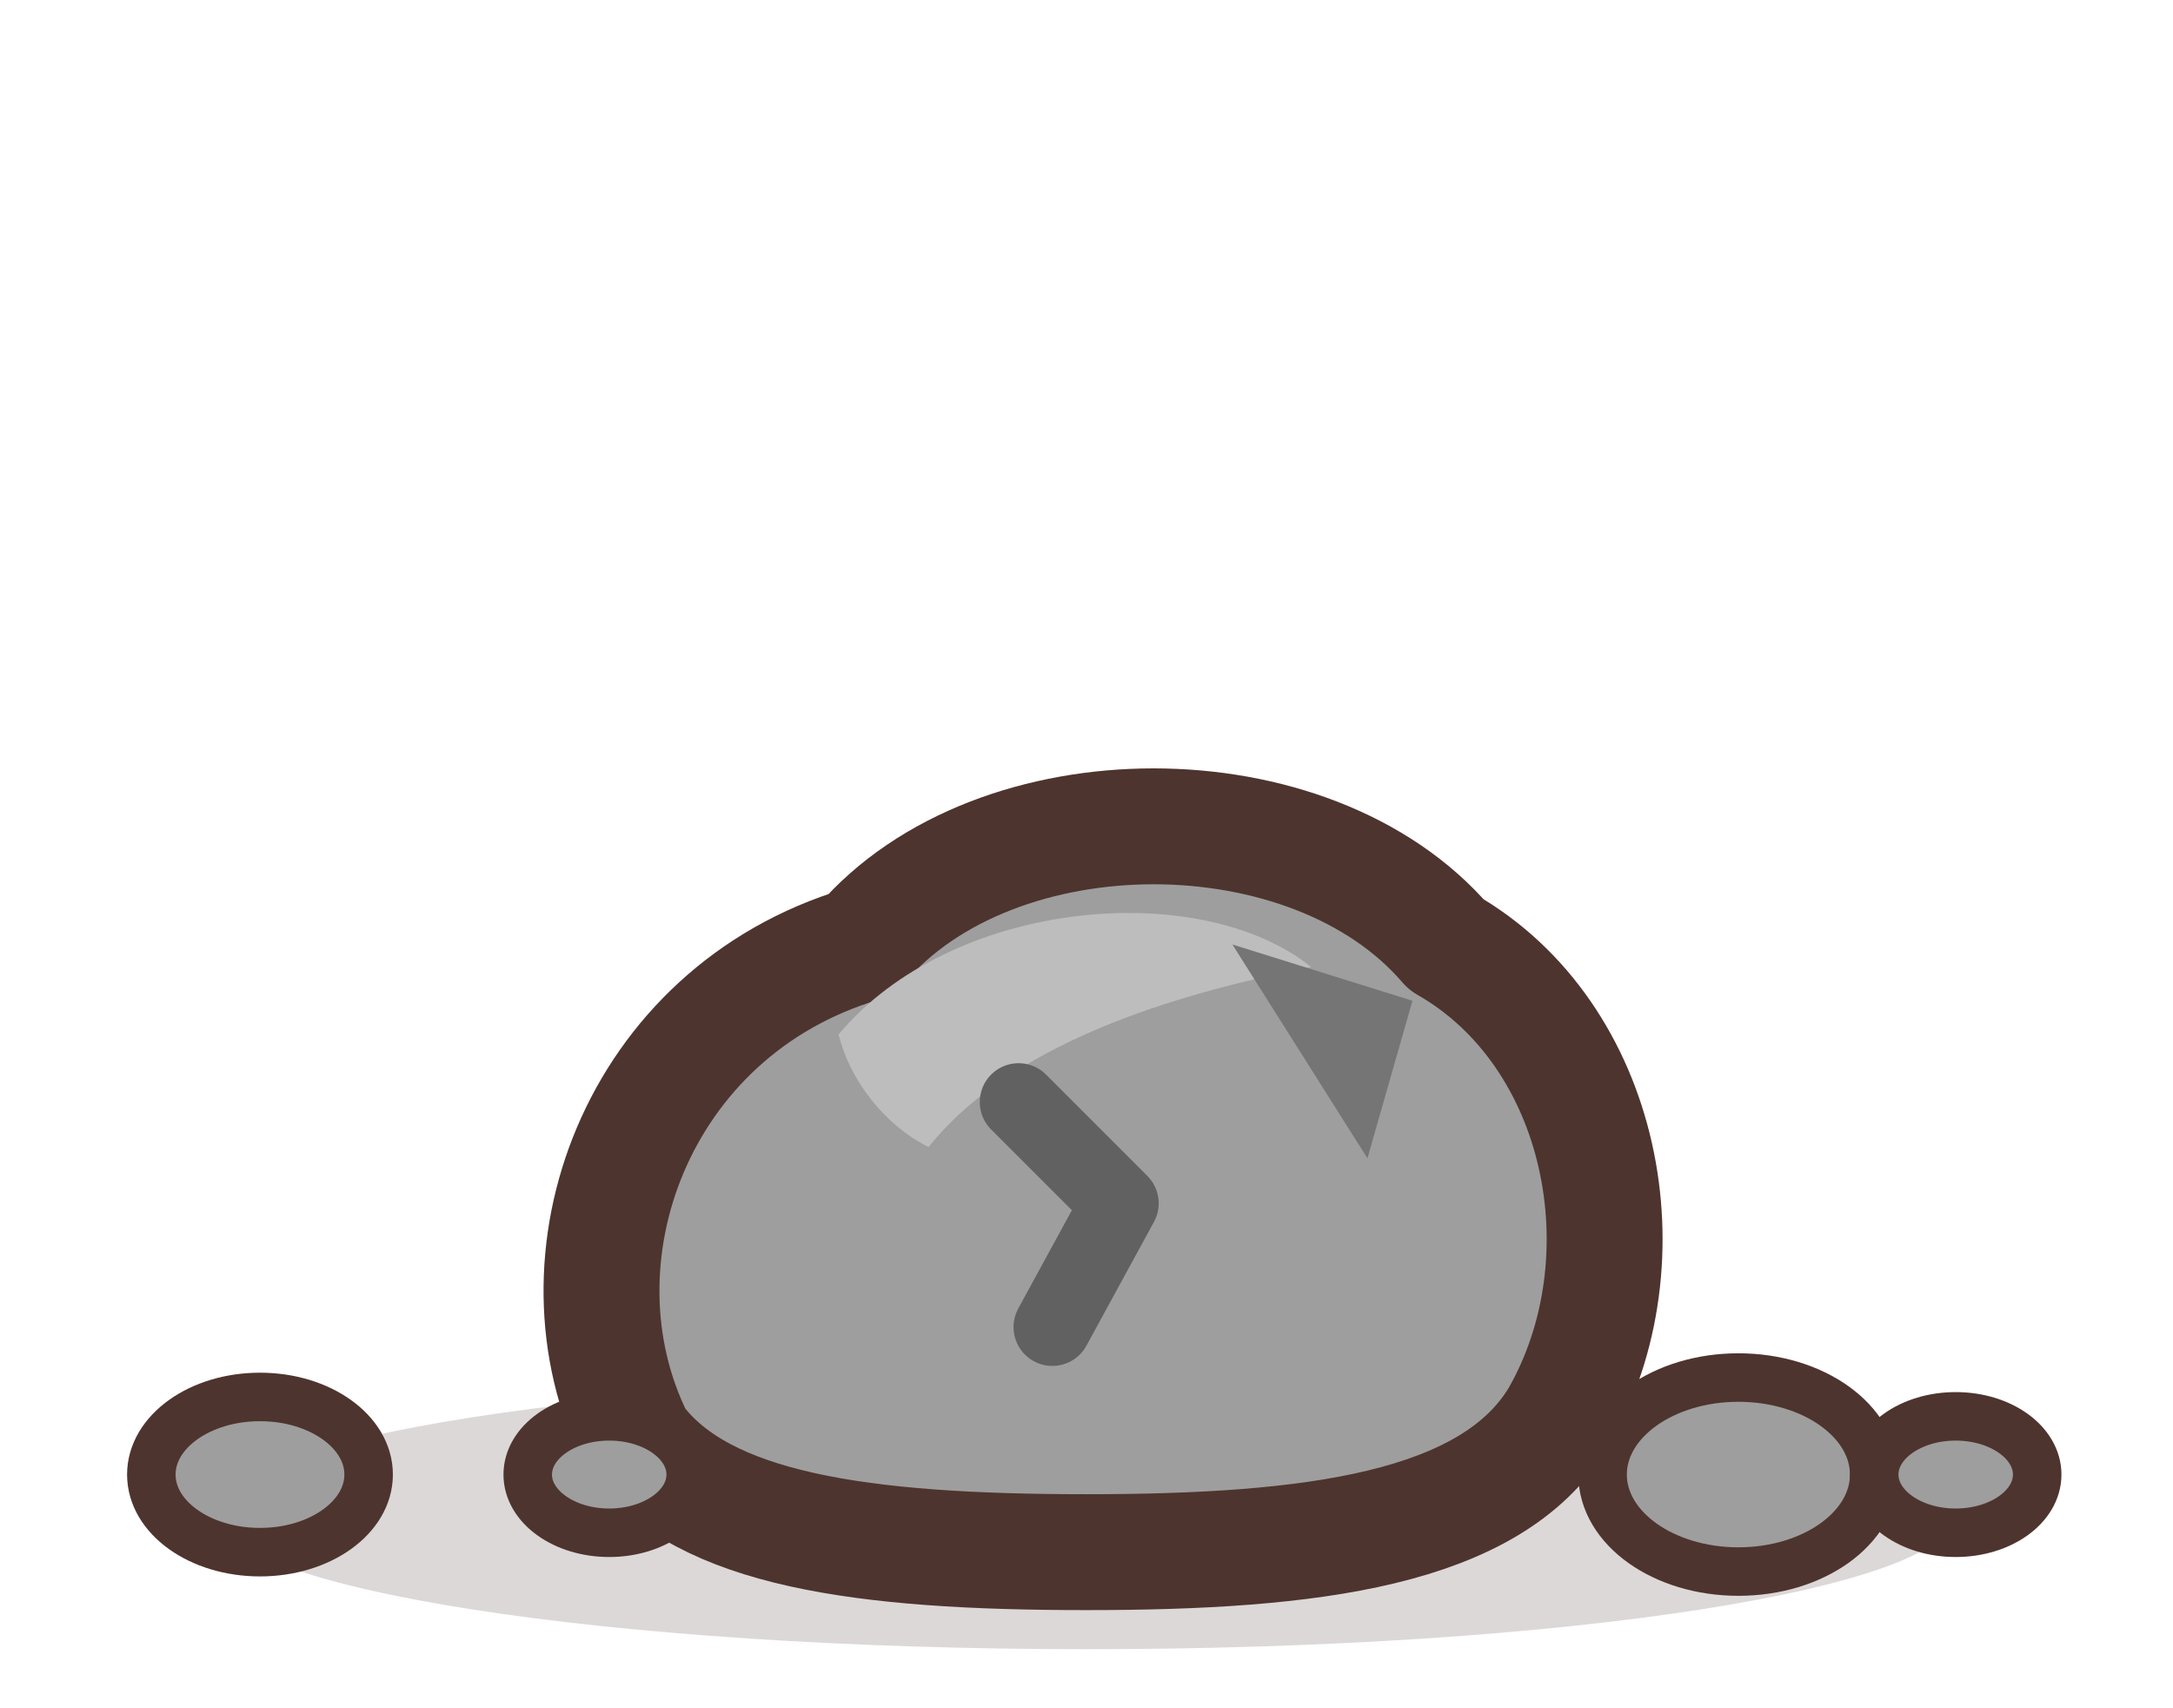
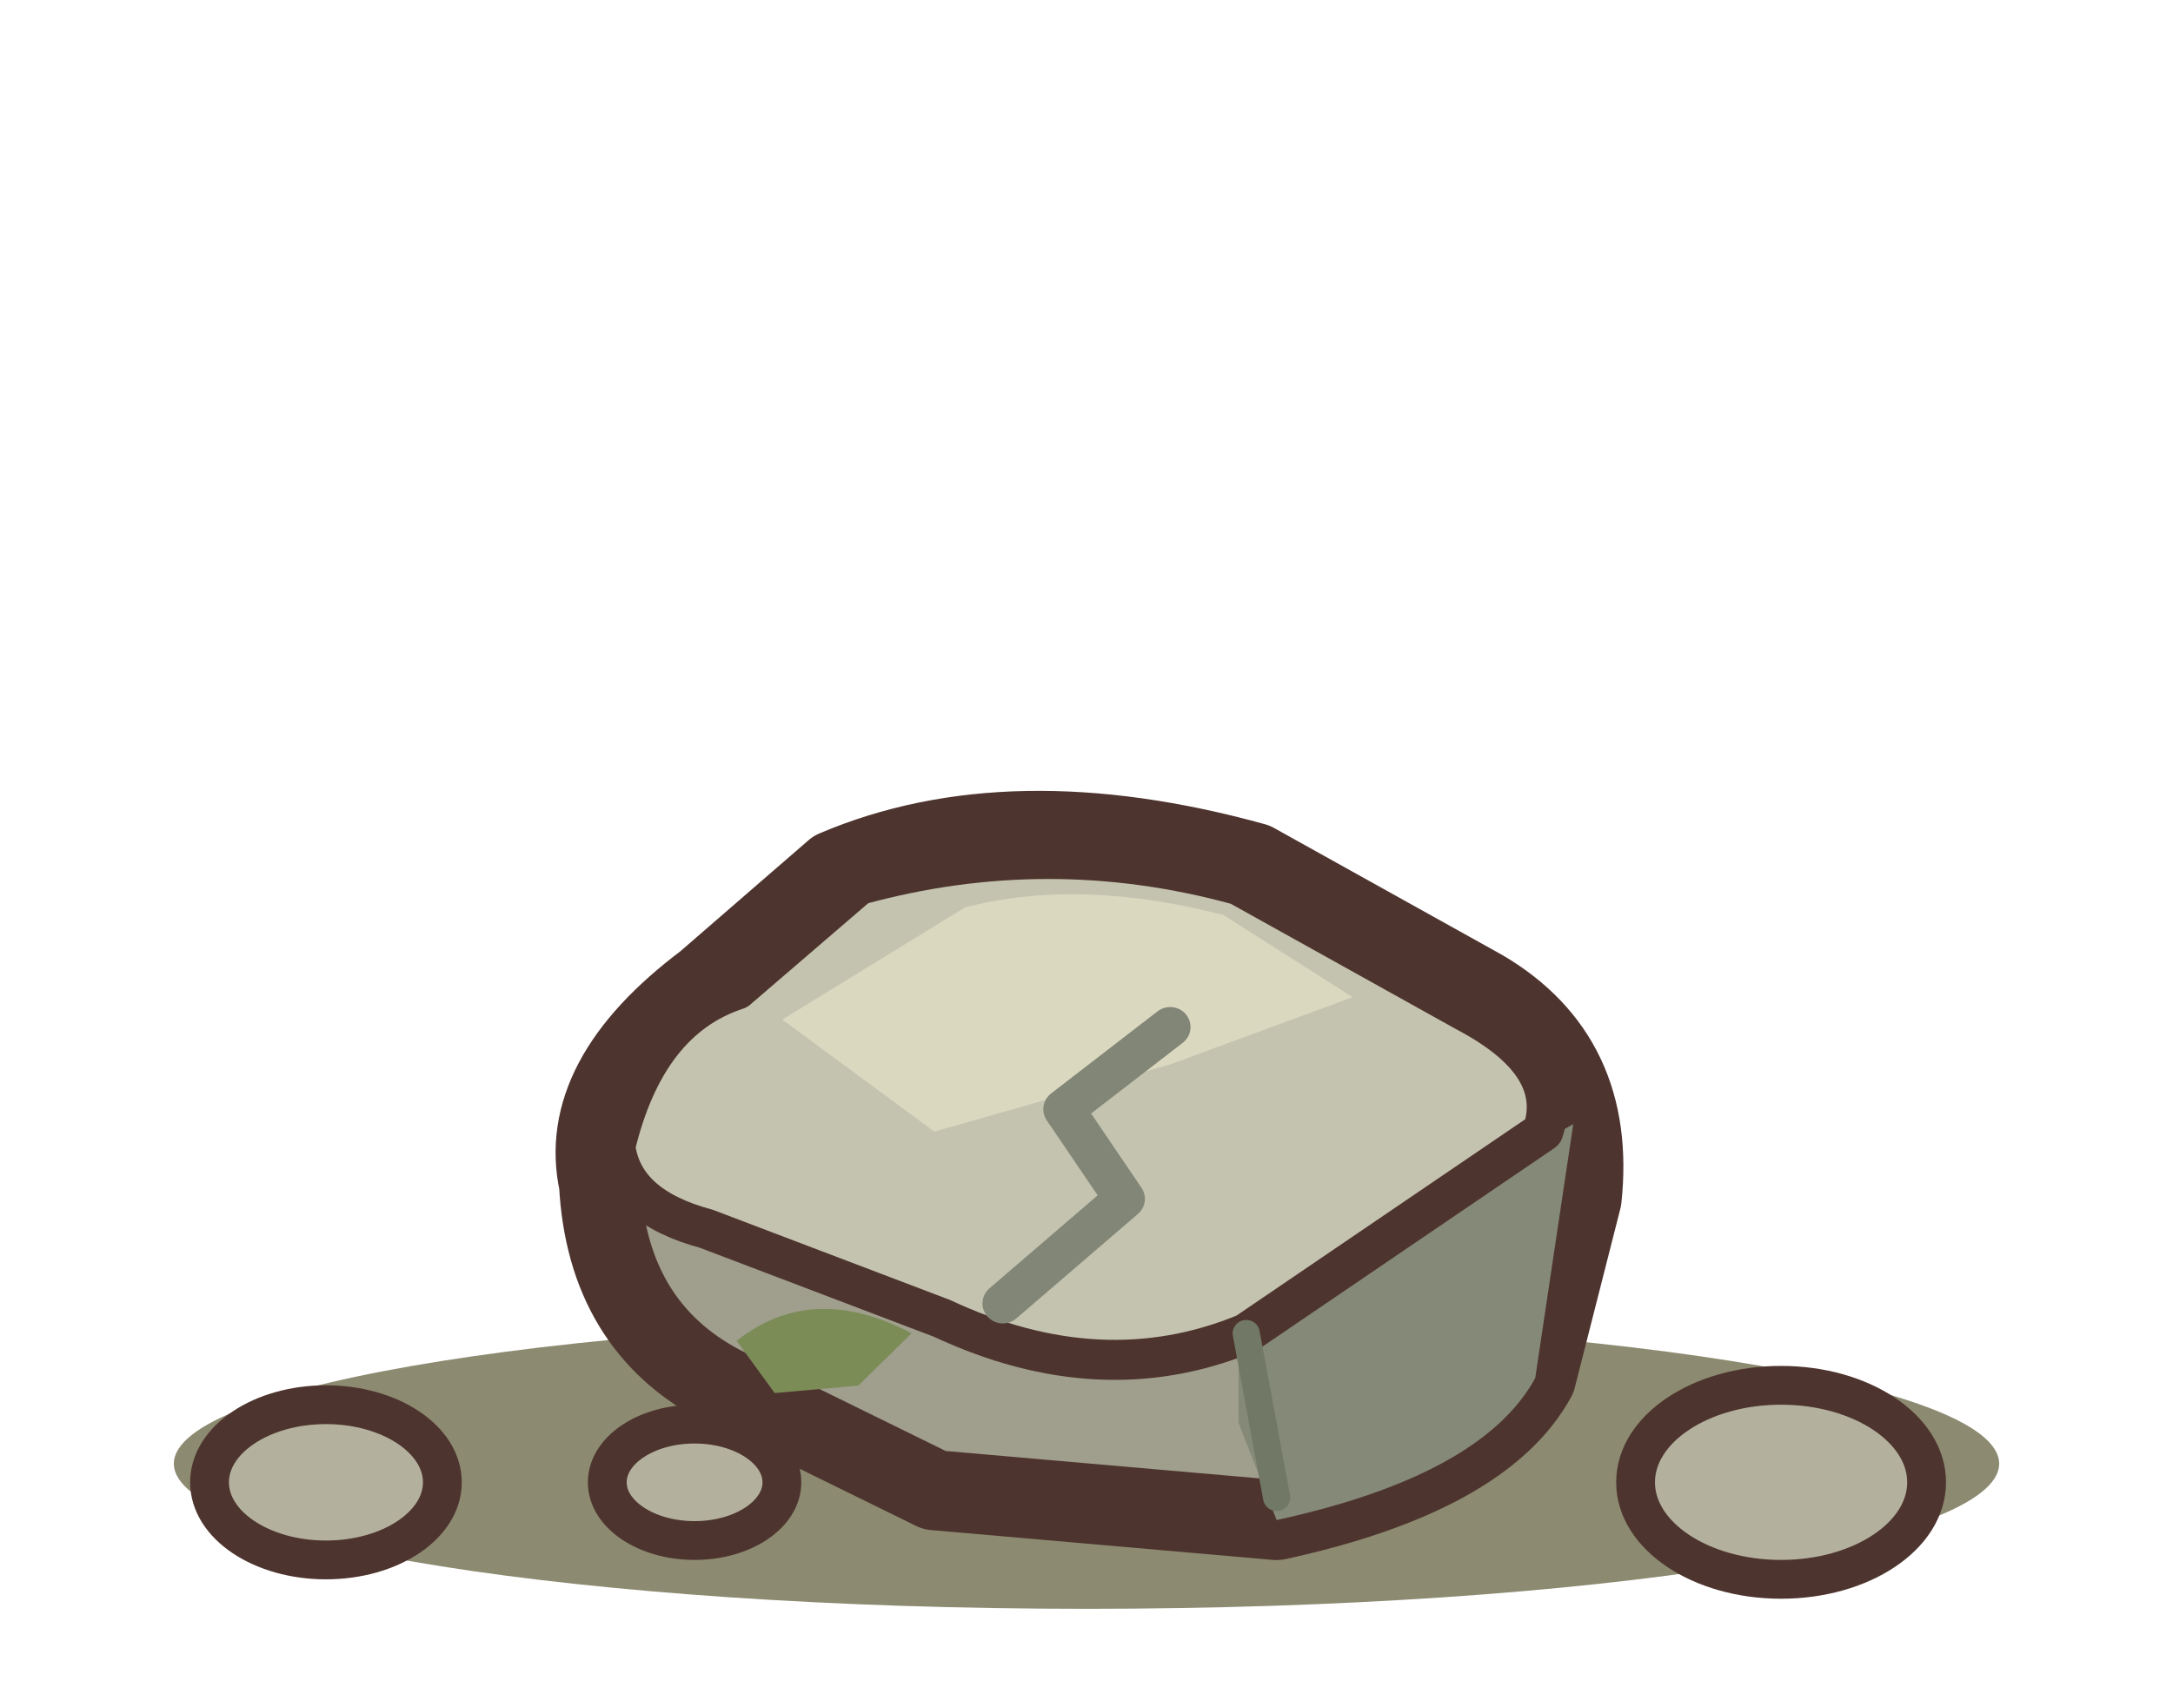
<svg xmlns="http://www.w3.org/2000/svg" width="112" height="88" viewBox="0 0 112 88">
-   <ellipse cx="56.0" cy="78" rx="44.8" ry="7.0" fill="#3E2723" opacity="0.18" />
-   <g transform="translate(23.5 33.6) scale(0.58)">
-     <path d="M16 70 C8 54 16 32 36 26 C48 12 76 12 88 26 C102 34 106 54 98 68 C92 78 76 80 56 80 C36 80 22 78 16 70 Z" fill="#9E9E9E" stroke="#4E342E" stroke-width="10.3" stroke-linejoin="round" />
-     <path d="M34 34 C44 22 66 20 76 28 C66 30 50 34 42 44 C38 42 35 38 34 34 Z" fill="#BDBDBD" />
-     <path d="M69 26 l16 5 l-4 14 Z" fill="#757575" />
-     <path d="M50 40 l9 9 l-6 11" fill="none" stroke="#616161" stroke-width="6.9" stroke-linecap="round" stroke-linejoin="round" />
+   <ellipse cx="56.0" cy="75.44" rx="47.04" ry="7.48" fill="#8C8A70" stroke="#4E342E" stroke-width="0" />
+   <g transform="translate(24.64 34.07) scale(0.392 0.385)">
+     <path d="M16 70 Q13 56 30 43 L47 28 Q70 18 102 27 L132 44 Q147 53 145 72 L139 96 Q132 109 105 115 L60 111 L32 97 Q17 89 16 70 Z" fill="#A09E8D" stroke="#4E342E" stroke-width="10.714" stroke-linejoin="round" stroke-linecap="round" />
+     <path d="M100 87 L144 62 L139 96 Q132 109 105 115 L100 102 Z" fill="#858978" stroke="#4E342E" stroke-width="0" stroke-linejoin="round" stroke-linecap="round" />
+     <path d="M18 65 Q22 48 34 44 L50 30 Q75 23 100 30 L130 47 Q143 54 140 63 L101 90 Q82 98 61 88 L30 76 Q19 73 18 65 Z" fill="#C4C3AF" stroke="#4E342E" stroke-width="5.357" stroke-linejoin="round" stroke-linecap="round" />
+     <path d="M40 48 L64 33 Q79 29 98 34 L115 45 L91 54 L60 63 Z" fill="#DBD8C0" stroke="#4E342E" stroke-width="0" stroke-linejoin="round" stroke-linecap="round" />
+     <path d="M101 90 L105 112" fill="none" stroke="#717866" stroke-width="3.571" stroke-linejoin="round" stroke-linecap="round" />
+     <path d="M34 91 Q44 83 57 90 L50 97 L39 98 Z" fill="#7B8C57" stroke="#4E342E" stroke-width="0" stroke-linejoin="round" stroke-linecap="round" />
+     <path d="M91 49 L77 60 L85 72 L69 86" fill="none" stroke="#828676" stroke-width="5.357" stroke-linejoin="round" stroke-linecap="round" />
  </g>
-   <ellipse cx="13.4" cy="76.0" rx="5.6" ry="4.0" fill="#9E9E9E" stroke="#4E342E" stroke-width="2.5" />
-   <ellipse cx="89.6" cy="76.0" rx="7.0" ry="5.0" fill="#9E9E9E" stroke="#4E342E" stroke-width="2.5" />
-   <ellipse cx="100.8" cy="76.0" rx="4.2" ry="3.0" fill="#9E9E9E" stroke="#4E342E" stroke-width="2.5" />
-   <ellipse cx="31.4" cy="76.0" rx="4.2" ry="3.0" fill="#9E9E9E" stroke="#4E342E" stroke-width="2.5" />
+   <ellipse cx="16.8" cy="76.4" rx="6.0" ry="4" fill="#B3B19E" stroke="#4E342E" stroke-width="2" />
+   <ellipse cx="91.8" cy="76.4" rx="7.5" ry="5" fill="#B3B19E" stroke="#4E342E" stroke-width="2" />
+   <ellipse cx="35.8" cy="76.4" rx="4.5" ry="3" fill="#B3B19E" stroke="#4E342E" stroke-width="2" />
</svg>
